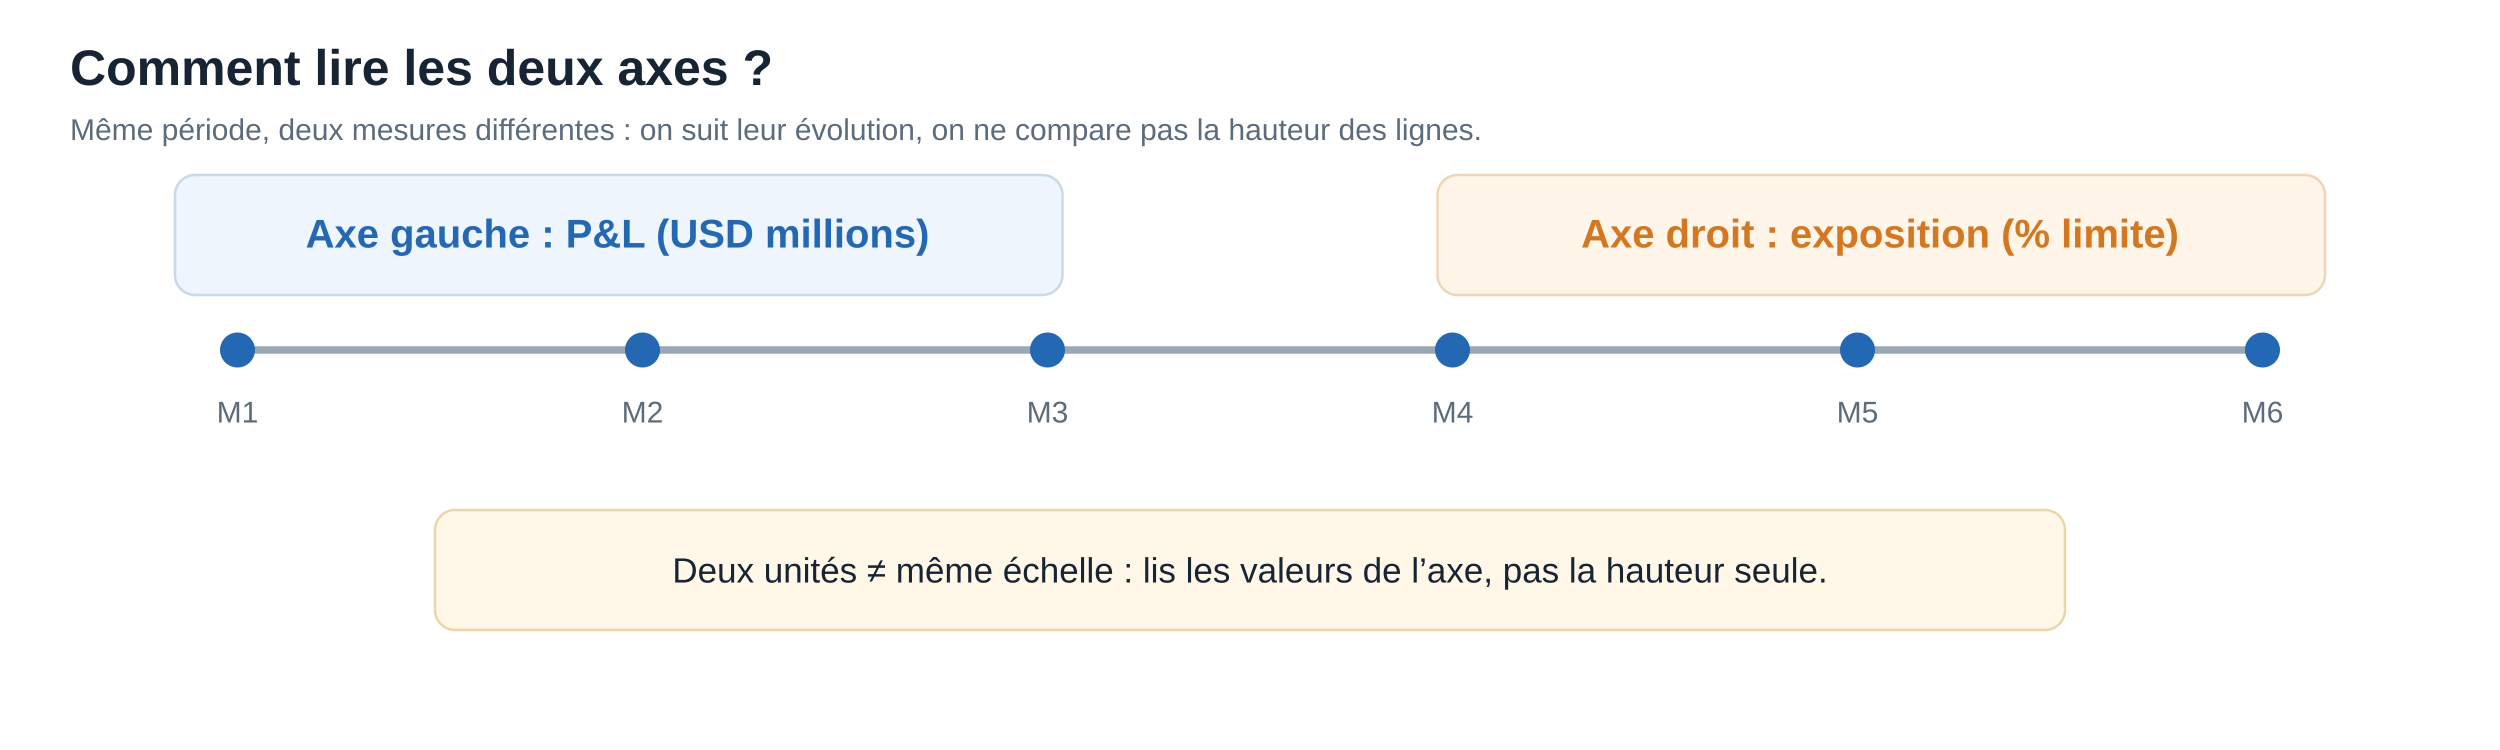
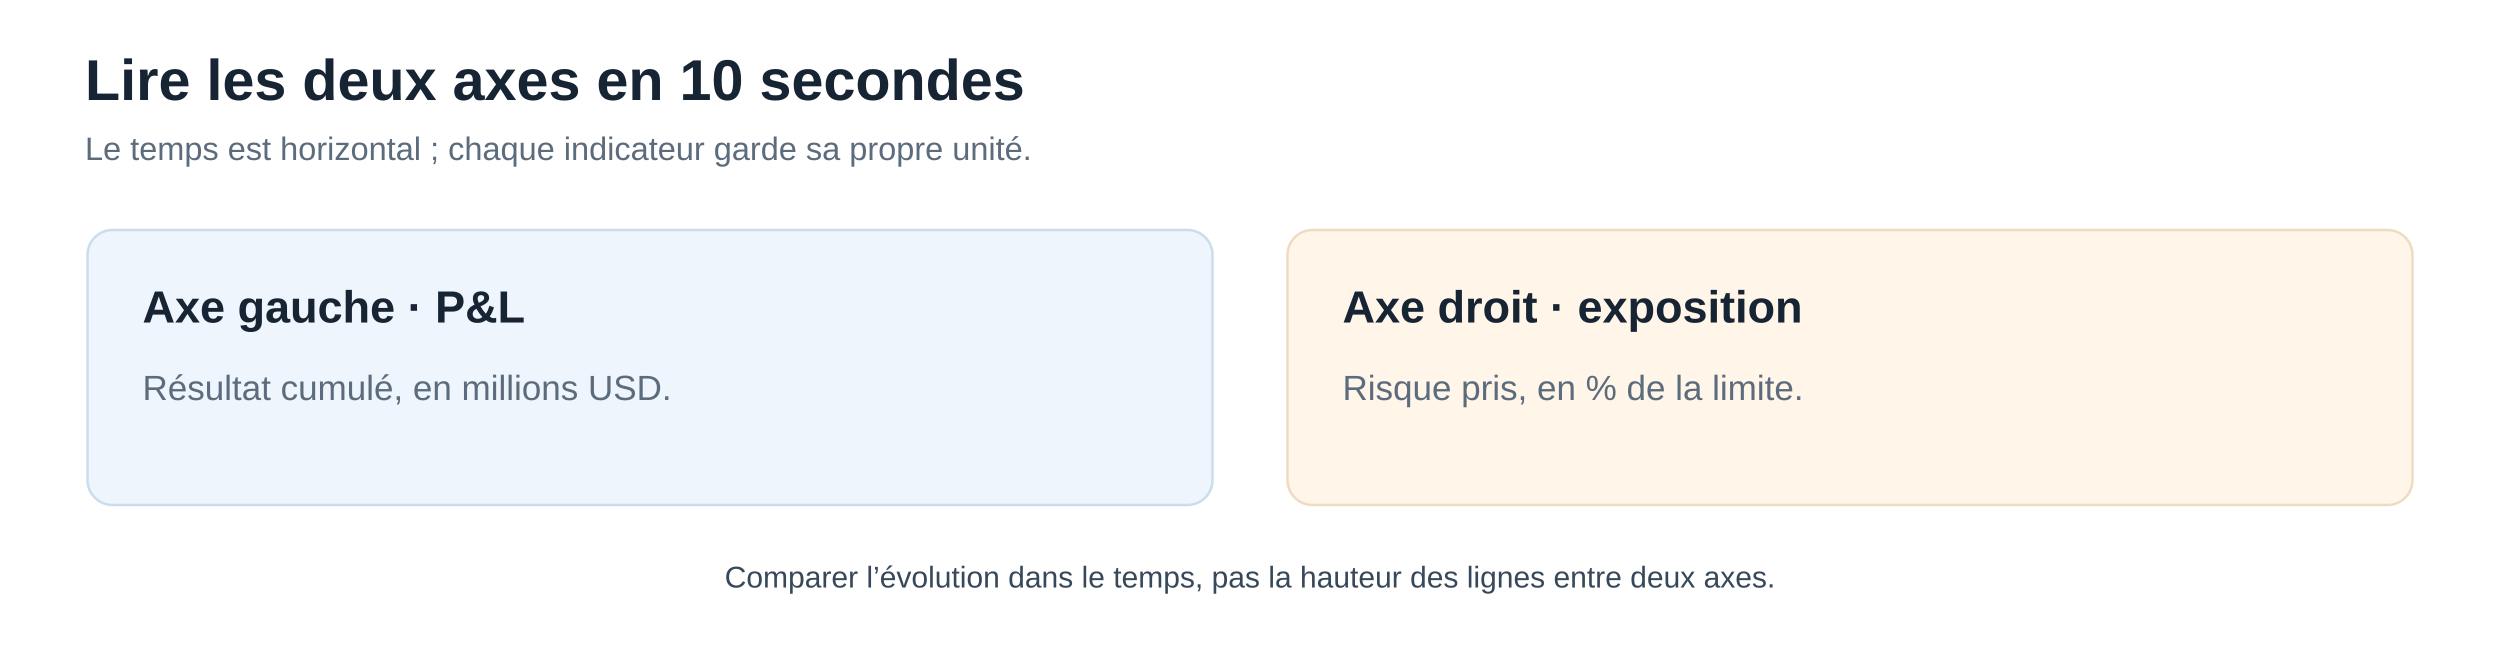
- <svg xmlns="http://www.w3.org/2000/svg" width="1000" height="300" viewBox="0 0 1000 300">
-   <rect width="100%" height="100%" fill="#ffffff" />
-   <text x="28" y="34" fill="#172433" font-family="Arial,sans-serif" font-weight="700" font-size="20">Comment lire les deux axes ?</text>
-   <text x="28" y="56" fill="#5c6c7c" font-family="Arial,sans-serif" font-size="12">Même période, deux mesures différentes : on suit leur évolution, on ne compare pas la hauteur des lignes.</text>
-   <line x1="95" y1="140" x2="905" y2="140" stroke="#9aa8b6" stroke-width="3" />
-   <circle cx="95.0" cy="140" r="7" fill="#2468b4" />
-   <text x="95.0" y="169" text-anchor="middle" fill="#5c6c7c" font-family="Arial,sans-serif" font-size="12">M1</text>
-   <circle cx="257.0" cy="140" r="7" fill="#2468b4" />
-   <text x="257.0" y="169" text-anchor="middle" fill="#5c6c7c" font-family="Arial,sans-serif" font-size="12">M2</text>
-   <circle cx="419.0" cy="140" r="7" fill="#2468b4" />
-   <text x="419.0" y="169" text-anchor="middle" fill="#5c6c7c" font-family="Arial,sans-serif" font-size="12">M3</text>
-   <circle cx="581.0" cy="140" r="7" fill="#2468b4" />
-   <text x="581.0" y="169" text-anchor="middle" fill="#5c6c7c" font-family="Arial,sans-serif" font-size="12">M4</text>
-   <circle cx="743.0" cy="140" r="7" fill="#2468b4" />
-   <text x="743.0" y="169" text-anchor="middle" fill="#5c6c7c" font-family="Arial,sans-serif" font-size="12">M5</text>
-   <circle cx="905.0" cy="140" r="7" fill="#2468b4" />
-   <text x="905.0" y="169" text-anchor="middle" fill="#5c6c7c" font-family="Arial,sans-serif" font-size="12">M6</text>
-   <rect x="70" y="70" width="355" height="48" rx="8" fill="#eef5fc" stroke="#c8d9ea" />
-   <text x="247" y="99" text-anchor="middle" fill="#2468b4" font-family="Arial,sans-serif" font-size="16" font-weight="700">Axe gauche : P&amp;L (USD millions)</text>
-   <rect x="575" y="70" width="355" height="48" rx="8" fill="#fff5e9" stroke="#efd5b7" />
-   <text x="752" y="99" text-anchor="middle" fill="#d47721" font-family="Arial,sans-serif" font-size="16" font-weight="700">Axe droit : exposition (% limite)</text>
-   <rect x="174" y="204" width="652" height="48" rx="8" fill="#fff8e9" stroke="#ead6a9" />
-   <text x="500" y="233" text-anchor="middle" fill="#172433" font-family="Arial,sans-serif" font-size="14">Deux unités ≠ même échelle : lis les valeurs de l’axe, pas la hauteur seule.</text>
+ <svg xmlns="http://www.w3.org/2000/svg" width="1000" height="260" viewBox="0 0 1000 260">
+   <rect width="100%" height="100%" fill="#fff" />
+   <text x="34" y="40" fill="#172433" font-family="Arial,sans-serif" font-size="23" font-weight="700">Lire les deux axes en 10 secondes</text>
+   <text x="34" y="64" fill="#5c6c7c" font-family="Arial,sans-serif" font-size="13">Le temps est horizontal ; chaque indicateur garde sa propre unité.</text>
+   <rect x="35" y="92" width="450" height="110" rx="10" fill="#eef5fc" stroke="#cbdced" />
+   <text x="57" y="129" fill="#172433" font-family="Arial,sans-serif" font-size="18" font-weight="700">Axe gauche · P&amp;L</text>
+   <text x="57" y="160" fill="#5c6c7c" font-family="Arial,sans-serif" font-size="14">Résultat cumulé, en millions USD.</text>
+   <rect x="515" y="92" width="450" height="110" rx="10" fill="#fff5e9" stroke="#efdbc2" />
+   <text x="537" y="129" fill="#172433" font-family="Arial,sans-serif" font-size="18" font-weight="700">Axe droit · exposition</text>
+   <text x="537" y="160" fill="#5c6c7c" font-family="Arial,sans-serif" font-size="14">Risque pris, en % de la limite.</text>
+   <text x="500" y="235" text-anchor="middle" fill="#37485a" font-family="Arial,sans-serif" font-size="12">Comparer l’évolution dans le temps, pas la hauteur des lignes entre deux axes.</text>
</svg>
